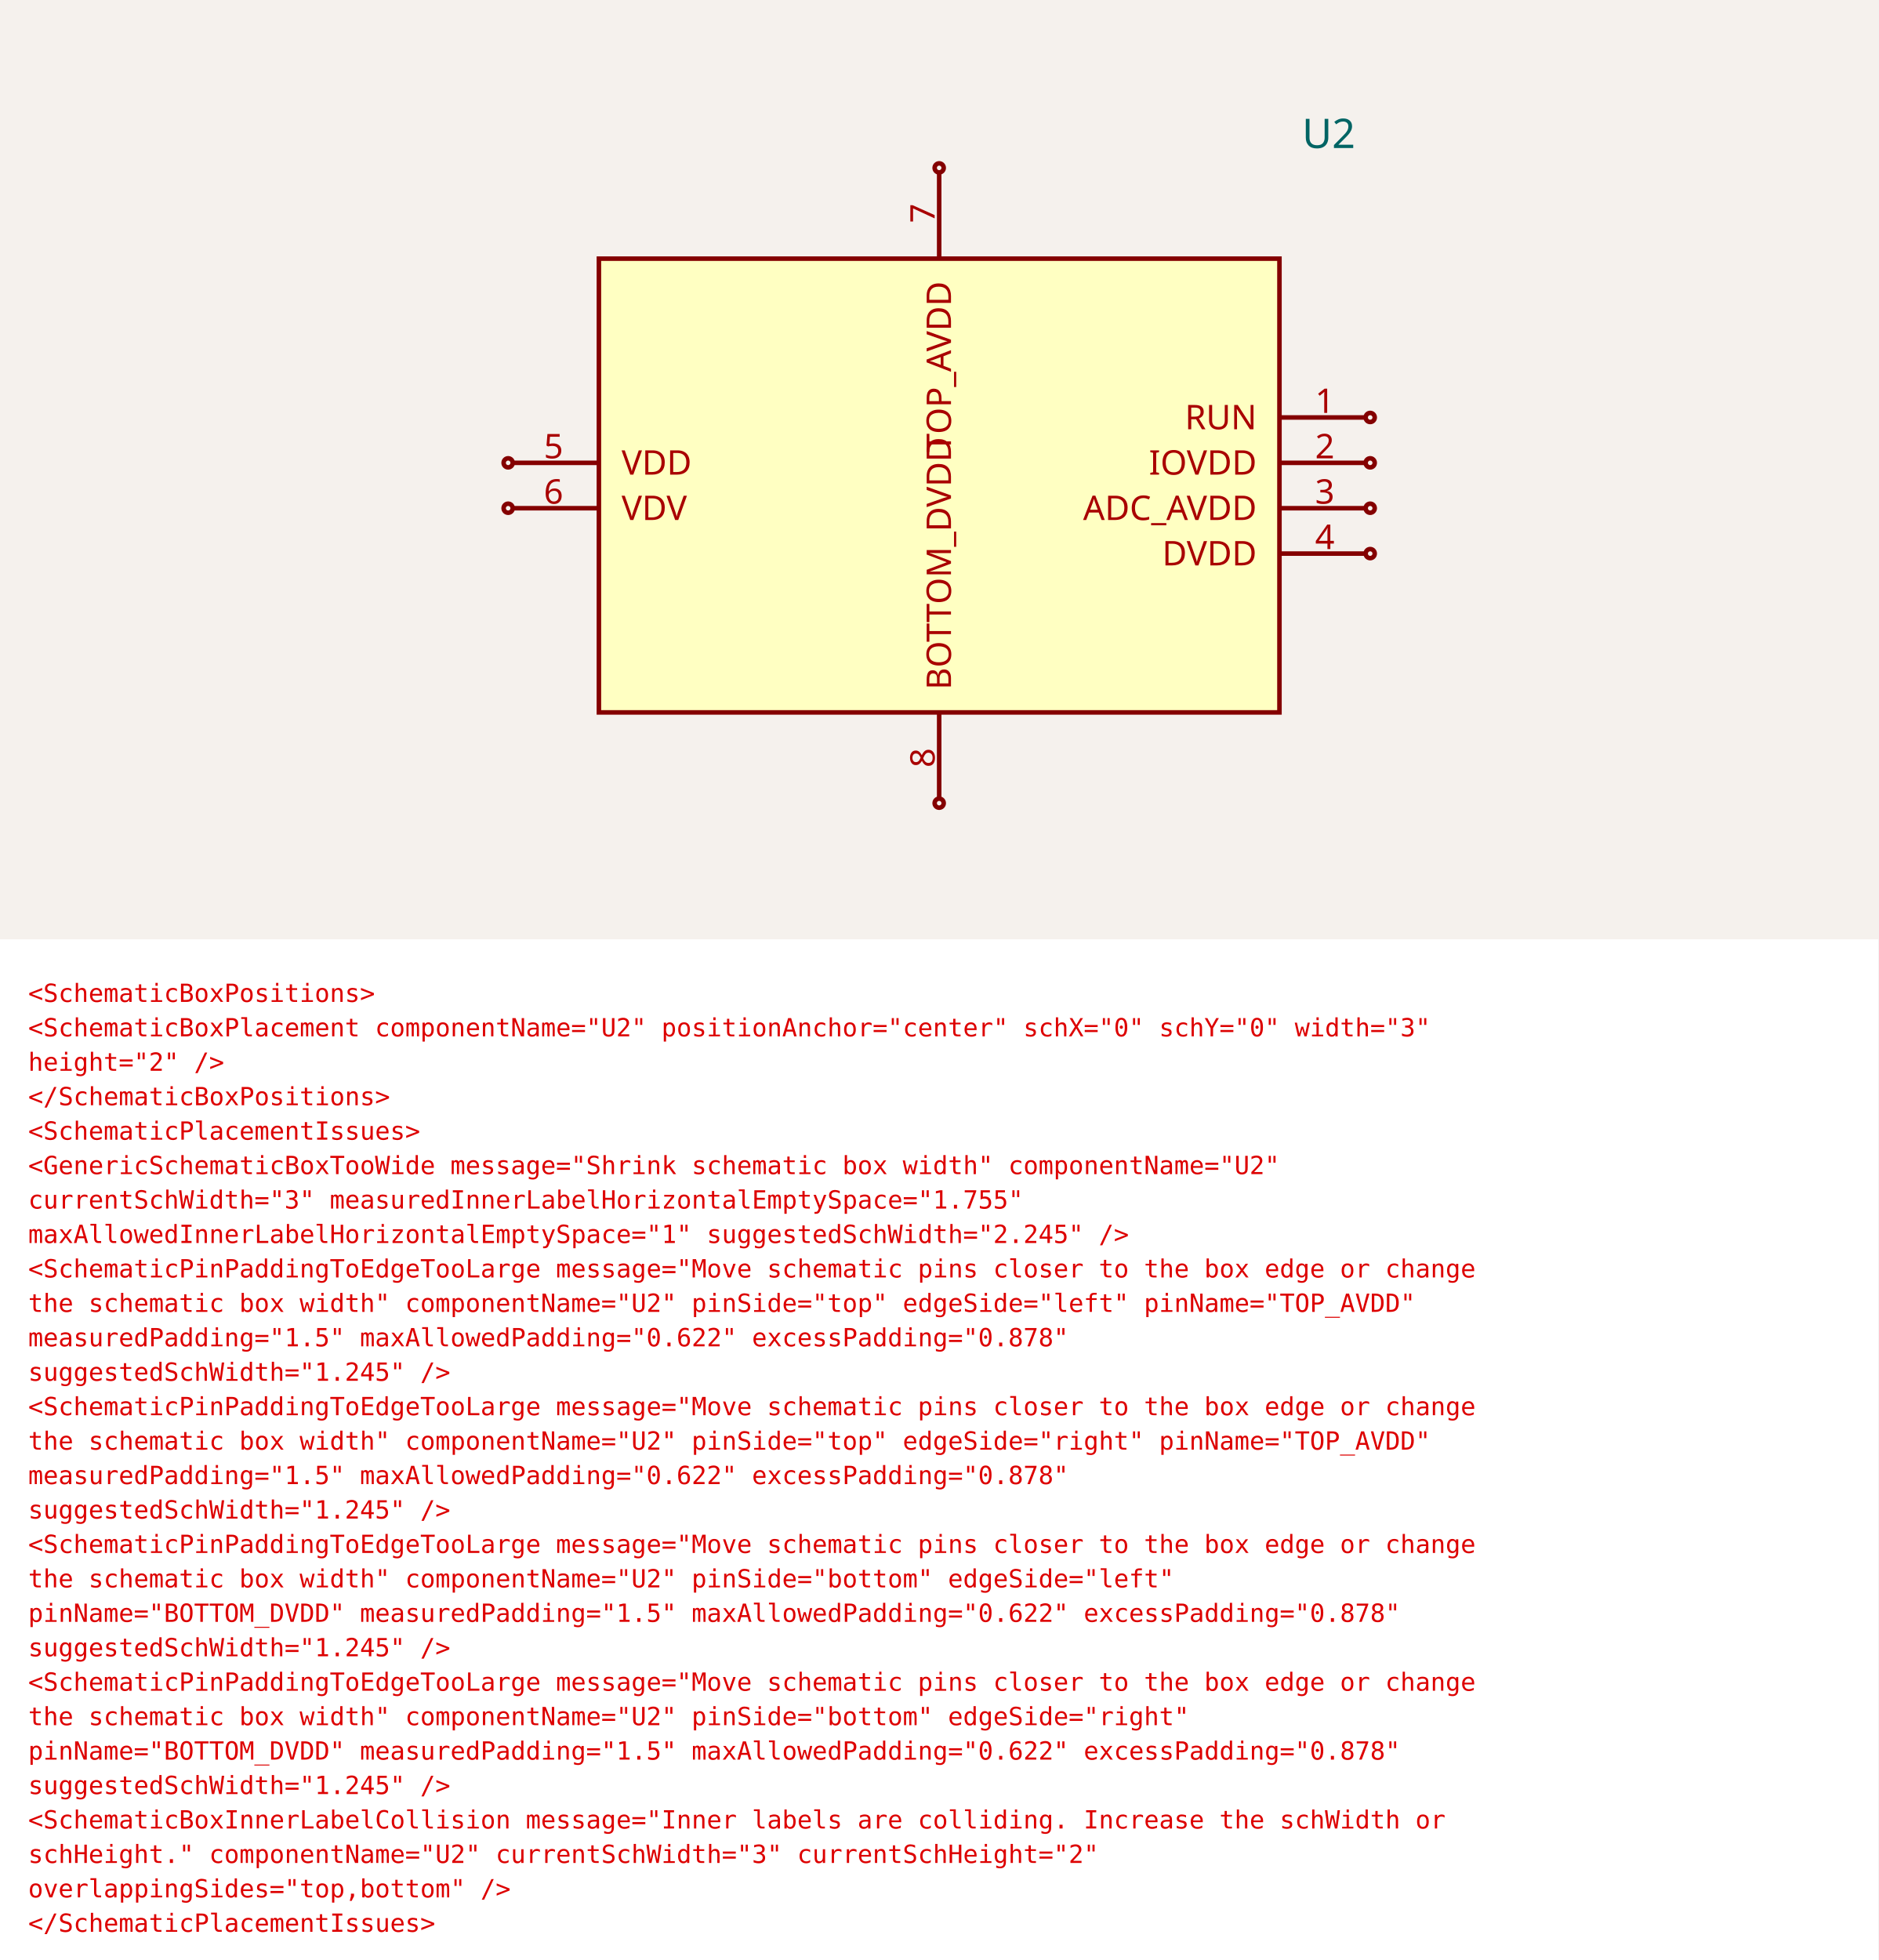
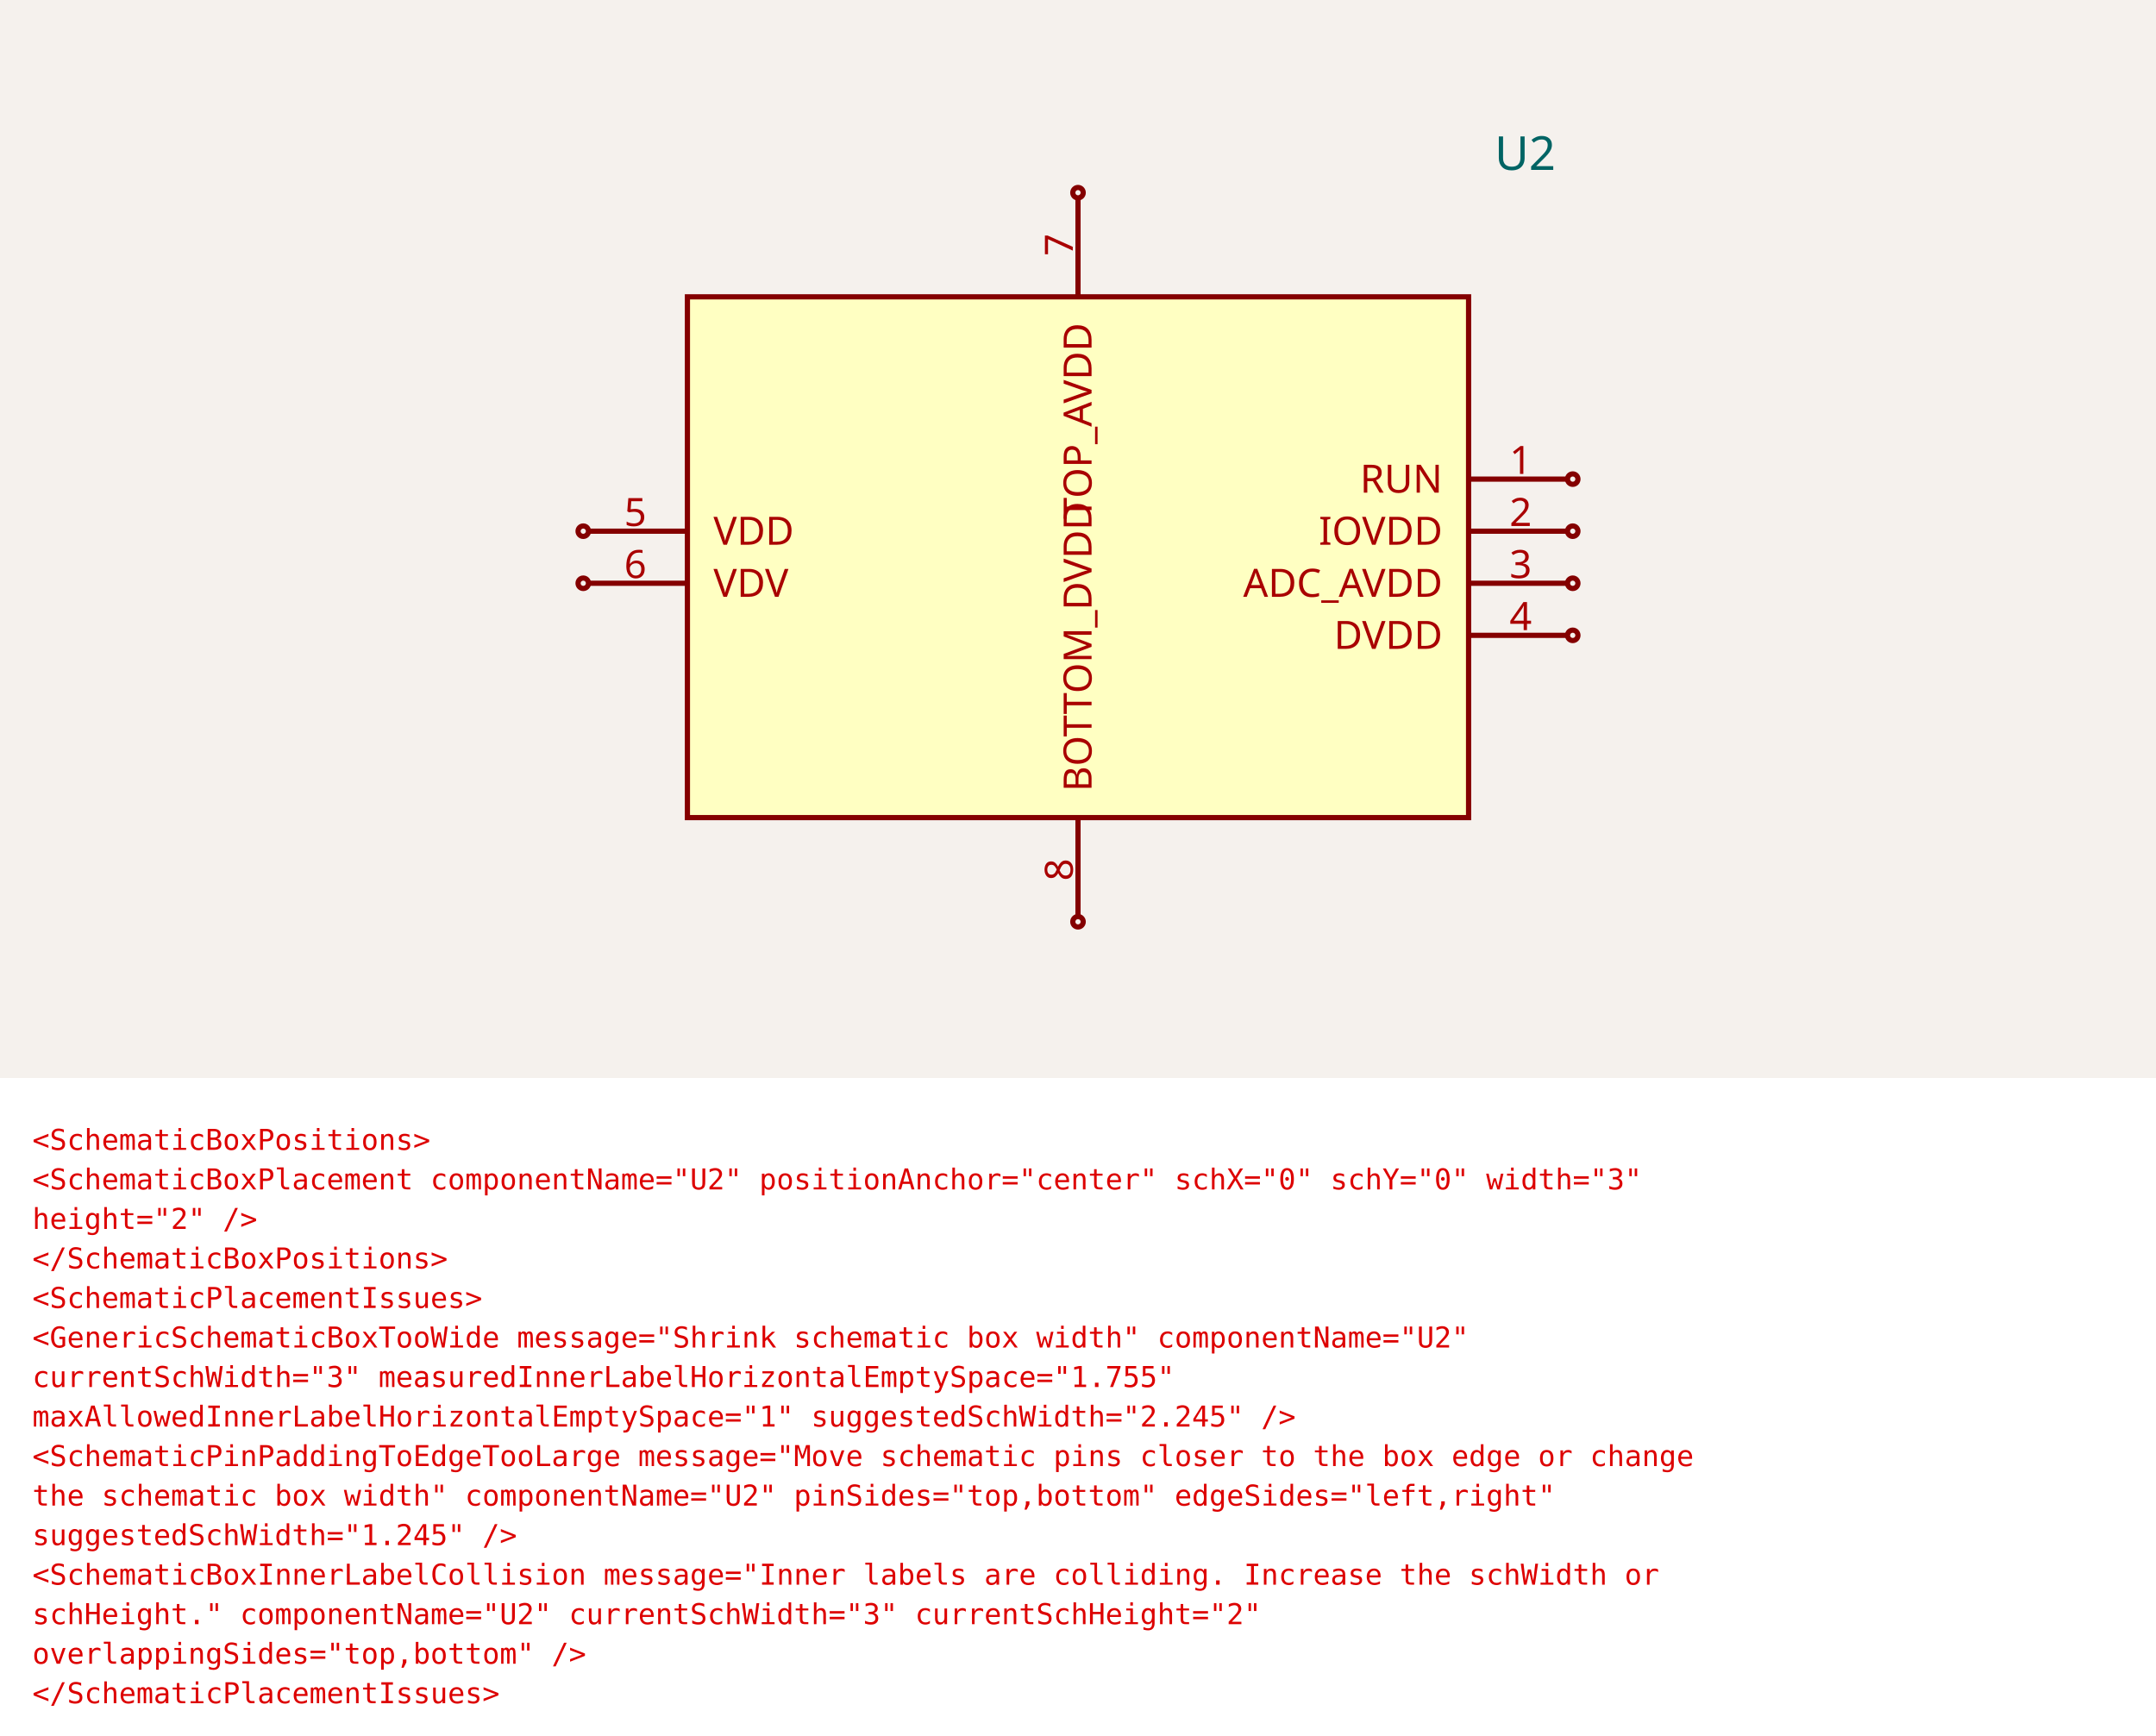
- <svg xmlns="http://www.w3.org/2000/svg" width="1200" height="1252" viewBox="0 0 1200 1252" role="img" aria-label="schematic analysis fixture">
+ <svg xmlns="http://www.w3.org/2000/svg" width="1200" height="966" viewBox="0 0 1200 966" role="img" aria-label="schematic analysis fixture">
  <g transform="translate(0, 0)">
    <style>
              .boundary { fill: rgb(245, 241, 237); }
              .schematic-boundary { fill: none; stroke: #fff; }
              .component { fill: none; stroke: rgb(132, 0, 0); }
              .chip { fill: rgb(255, 255, 194); stroke: rgb(132, 0, 0); }
              .component-pin { fill: none; stroke: rgb(132, 0, 0); }
              /* Basic per-trace hover fallback */
              .trace:hover {
                filter: invert(1);
              }
              .trace:hover .trace-crossing-outline {
                opacity: 0;
              }
              .trace:hover .trace-junction {
                filter: invert(1);
              }
              /* Net-hover highlighting: when a trace or its overlays are hovered,
                 invert color for all traces (base + overlays) sharing the same
                 subcircuit connectivity key. Also hide crossing outline during hover. */

              .text { font-family: sans-serif; fill: rgb(0, 150, 0); }
              .pin-number { fill: rgb(169, 0, 0); }
              .port-label { fill: rgb(0, 100, 100); }
              .component-name { fill: rgb(0, 100, 100); }

            </style>
    <rect class="boundary" x="0" y="0" width="1200" height="600" />
    <g class="sch-component" data-circuit-json-type="schematic_component" data-schematic-component-id="schematic_component_0">
      <rect class="component chip sch-component-body" x="382.609" y="165.217" width="434.783" height="289.855" stroke-width="2.899px" fill="rgb(255, 255, 194)" stroke="rgb(132, 0, 0)" />
      <rect class="component-overlay sch-component-overlay" x="382.609" y="165.217" width="434.783" height="289.855" fill="transparent" />
      <text class="sch-text" x="831.884" y="114.493" fill="#006464" text-anchor="start" dominant-baseline="middle" font-family="sans-serif" font-size="26.087px" transform="rotate(0, 831.8841, 114.4928)" />
      <text class="sch-text" x="831.884" y="85.507" fill="#006464" text-anchor="start" dominant-baseline="middle" font-family="sans-serif" font-size="26.087px" transform="rotate(0, 831.8841, 85.50725)">U2</text>
      <line class="component-pin sch-component-pin sch-port-line" x1="817.391" y1="266.667" x2="872.464" y2="266.667" stroke-width="2.899px" />
      <g class="sch-port" data-schematic-port-id="source_port_0">
        <circle class="component-pin sch-component-pin sch-port-terminal" cx="875.362" cy="266.667" r="2.899" stroke-width="2.899px" />
        <rect x="872.464" y="263.768" width="5.797" height="5.797" opacity="0" />
      </g>
      <text class="pin-number sch-pin-number" x="846.377" y="263.768" style="font-family: sans-serif;" fill="rgb(169, 0, 0)" text-anchor="middle" dominant-baseline="auto" font-size="21.739px" transform="">1</text>
      <text class="pin-number sch-pin-label" x="802.899" y="266.667" style="font-family: sans-serif;" fill="rgb(169, 0, 0)" text-anchor="end" dominant-baseline="middle" font-size="21.739px" transform="">RUN</text>
      <line class="component-pin sch-component-pin sch-port-line" x1="817.391" y1="295.652" x2="872.464" y2="295.652" stroke-width="2.899px" />
      <g class="sch-port" data-schematic-port-id="source_port_1">
        <circle class="component-pin sch-component-pin sch-port-terminal" cx="875.362" cy="295.652" r="2.899" stroke-width="2.899px" />
        <rect x="872.464" y="292.754" width="5.797" height="5.797" opacity="0" />
      </g>
      <text class="pin-number sch-pin-number" x="846.377" y="292.754" style="font-family: sans-serif;" fill="rgb(169, 0, 0)" text-anchor="middle" dominant-baseline="auto" font-size="21.739px" transform="">2</text>
      <text class="pin-number sch-pin-label" x="802.899" y="295.652" style="font-family: sans-serif;" fill="rgb(169, 0, 0)" text-anchor="end" dominant-baseline="middle" font-size="21.739px" transform="">IOVDD</text>
      <line class="component-pin sch-component-pin sch-port-line" x1="817.391" y1="324.638" x2="872.464" y2="324.638" stroke-width="2.899px" />
      <g class="sch-port" data-schematic-port-id="source_port_2">
        <circle class="component-pin sch-component-pin sch-port-terminal" cx="875.362" cy="324.638" r="2.899" stroke-width="2.899px" />
        <rect x="872.464" y="321.739" width="5.797" height="5.797" opacity="0" />
      </g>
      <text class="pin-number sch-pin-number" x="846.377" y="321.739" style="font-family: sans-serif;" fill="rgb(169, 0, 0)" text-anchor="middle" dominant-baseline="auto" font-size="21.739px" transform="">3</text>
      <text class="pin-number sch-pin-label" x="802.899" y="324.638" style="font-family: sans-serif;" fill="rgb(169, 0, 0)" text-anchor="end" dominant-baseline="middle" font-size="21.739px" transform="">ADC_AVDD</text>
      <line class="component-pin sch-component-pin sch-port-line" x1="817.391" y1="353.623" x2="872.464" y2="353.623" stroke-width="2.899px" />
      <g class="sch-port" data-schematic-port-id="source_port_3">
        <circle class="component-pin sch-component-pin sch-port-terminal" cx="875.362" cy="353.623" r="2.899" stroke-width="2.899px" />
        <rect x="872.464" y="350.725" width="5.797" height="5.797" opacity="0" />
      </g>
      <text class="pin-number sch-pin-number" x="846.377" y="350.725" style="font-family: sans-serif;" fill="rgb(169, 0, 0)" text-anchor="middle" dominant-baseline="auto" font-size="21.739px" transform="">4</text>
      <text class="pin-number sch-pin-label" x="802.899" y="353.623" style="font-family: sans-serif;" fill="rgb(169, 0, 0)" text-anchor="end" dominant-baseline="middle" font-size="21.739px" transform="">DVDD</text>
      <line class="component-pin sch-component-pin sch-port-line" x1="382.609" y1="295.652" x2="327.536" y2="295.652" stroke-width="2.899px" />
      <g class="sch-port" data-schematic-port-id="source_port_4">
        <circle class="component-pin sch-component-pin sch-port-terminal" cx="324.638" cy="295.652" r="2.899" stroke-width="2.899px" />
        <rect x="321.739" y="292.754" width="5.797" height="5.797" opacity="0" />
      </g>
      <text class="pin-number sch-pin-number" x="353.623" y="292.754" style="font-family: sans-serif;" fill="rgb(169, 0, 0)" text-anchor="middle" dominant-baseline="auto" font-size="21.739px" transform="">5</text>
      <text class="pin-number sch-pin-label" x="397.101" y="295.652" style="font-family: sans-serif;" fill="rgb(169, 0, 0)" text-anchor="start" dominant-baseline="middle" font-size="21.739px" transform="">VDD</text>
      <line class="component-pin sch-component-pin sch-port-line" x1="382.609" y1="324.638" x2="327.536" y2="324.638" stroke-width="2.899px" />
      <g class="sch-port" data-schematic-port-id="source_port_5">
        <circle class="component-pin sch-component-pin sch-port-terminal" cx="324.638" cy="324.638" r="2.899" stroke-width="2.899px" />
        <rect x="321.739" y="321.739" width="5.797" height="5.797" opacity="0" />
      </g>
      <text class="pin-number sch-pin-number" x="353.623" y="321.739" style="font-family: sans-serif;" fill="rgb(169, 0, 0)" text-anchor="middle" dominant-baseline="auto" font-size="21.739px" transform="">6</text>
      <text class="pin-number sch-pin-label" x="397.101" y="324.638" style="font-family: sans-serif;" fill="rgb(169, 0, 0)" text-anchor="start" dominant-baseline="middle" font-size="21.739px" transform="">VDV</text>
      <line class="component-pin sch-component-pin sch-port-line" x1="600" y1="165.217" x2="600" y2="110.145" stroke-width="2.899px" />
      <g class="sch-port" data-schematic-port-id="source_port_6">
        <circle class="component-pin sch-component-pin sch-port-terminal" cx="600" cy="107.246" r="2.899" stroke-width="2.899px" />
        <rect x="597.101" y="104.348" width="5.797" height="5.797" opacity="0" />
      </g>
      <text class="pin-number sch-pin-number" x="597.101" y="136.232" style="font-family: sans-serif;" fill="rgb(169, 0, 0)" text-anchor="middle" dominant-baseline="auto" font-size="21.739px" transform="rotate(-90 597.1014 136.2319)">7</text>
      <text class="pin-number sch-pin-label" x="600" y="179.71" style="font-family: sans-serif;" fill="rgb(169, 0, 0)" text-anchor="end" dominant-baseline="middle" font-size="21.739px" transform="rotate(-90 600 179.7101)">TOP_AVDD</text>
      <line class="component-pin sch-component-pin sch-port-line" x1="600" y1="455.072" x2="600" y2="510.145" stroke-width="2.899px" />
      <g class="sch-port" data-schematic-port-id="source_port_7">
        <circle class="component-pin sch-component-pin sch-port-terminal" cx="600" cy="513.043" r="2.899" stroke-width="2.899px" />
        <rect x="597.101" y="510.145" width="5.797" height="5.797" opacity="0" />
      </g>
      <text class="pin-number sch-pin-number" x="597.101" y="484.058" style="font-family: sans-serif;" fill="rgb(169, 0, 0)" text-anchor="middle" dominant-baseline="auto" font-size="21.739px" transform="rotate(-90 597.1014 484.058)">8</text>
      <text class="pin-number sch-pin-label" x="600" y="440.58" style="font-family: sans-serif;" fill="rgb(169, 0, 0)" text-anchor="start" dominant-baseline="middle" font-size="21.739px" transform="rotate(-90 600 440.5797)">BOTTOM_DVDD</text>
    </g>
    <g class="schematic-port-hover sch-port-hover" data-schematic-port-id="source_port_0">
      <circle cx="875.362" cy="266.667" r="5.797" fill="red" opacity="0" />
    </g>
    <g class="schematic-port-hover sch-port-hover" data-schematic-port-id="source_port_1">
      <circle cx="875.362" cy="295.652" r="5.797" fill="red" opacity="0" />
    </g>
    <g class="schematic-port-hover sch-port-hover" data-schematic-port-id="source_port_2">
      <circle cx="875.362" cy="324.638" r="5.797" fill="red" opacity="0" />
    </g>
    <g class="schematic-port-hover sch-port-hover" data-schematic-port-id="source_port_3">
      <circle cx="875.362" cy="353.623" r="5.797" fill="red" opacity="0" />
    </g>
    <g class="schematic-port-hover sch-port-hover" data-schematic-port-id="source_port_4">
      <circle cx="324.638" cy="295.652" r="5.797" fill="red" opacity="0" />
    </g>
    <g class="schematic-port-hover sch-port-hover" data-schematic-port-id="source_port_5">
      <circle cx="324.638" cy="324.638" r="5.797" fill="red" opacity="0" />
    </g>
    <g class="schematic-port-hover sch-port-hover" data-schematic-port-id="source_port_6">
      <circle cx="600" cy="107.246" r="5.797" fill="red" opacity="0" />
    </g>
    <g class="schematic-port-hover sch-port-hover" data-schematic-port-id="source_port_7">
      <circle cx="600" cy="513.043" r="5.797" fill="red" opacity="0" />
    </g>
  </g>
  <g transform="translate(0, 600) scale(1, 1) translate(0, 0)">
    <rect width="100%" height="100%" fill="#fff" />
    <text x="18" y="40" fill="#d00" font-family="Menlo, Consolas, monospace" font-size="16">
      <tspan x="18" dy="0">&lt;SchematicBoxPositions&gt;</tspan>
      <tspan x="18" dy="22">&lt;SchematicBoxPlacement componentName="U2" positionAnchor="center" schX="0" schY="0" width="3"</tspan>
      <tspan x="18" dy="22">  height="2" /&gt;</tspan>
      <tspan x="18" dy="22">&lt;/SchematicBoxPositions&gt;</tspan>
      <tspan x="18" dy="22">&lt;SchematicPlacementIssues&gt;</tspan>
      <tspan x="18" dy="22">&lt;GenericSchematicBoxTooWide message="Shrink schematic box width" componentName="U2"</tspan>
      <tspan x="18" dy="22">  currentSchWidth="3" measuredInnerLabelHorizontalEmptySpace="1.755"</tspan>
      <tspan x="18" dy="22">  maxAllowedInnerLabelHorizontalEmptySpace="1" suggestedSchWidth="2.245" /&gt;</tspan>
      <tspan x="18" dy="22">&lt;SchematicPinPaddingToEdgeTooLarge message="Move schematic pins closer to the box edge or change</tspan>
-       <tspan x="18" dy="22">  the schematic box width" componentName="U2" pinSide="top" edgeSide="left" pinName="TOP_AVDD"</tspan>
-       <tspan x="18" dy="22">  measuredPadding="1.5" maxAllowedPadding="0.622" excessPadding="0.878"</tspan>
-       <tspan x="18" dy="22">  suggestedSchWidth="1.245" /&gt;</tspan>
-       <tspan x="18" dy="22">&lt;SchematicPinPaddingToEdgeTooLarge message="Move schematic pins closer to the box edge or change</tspan>
-       <tspan x="18" dy="22">  the schematic box width" componentName="U2" pinSide="top" edgeSide="right" pinName="TOP_AVDD"</tspan>
-       <tspan x="18" dy="22">  measuredPadding="1.5" maxAllowedPadding="0.622" excessPadding="0.878"</tspan>
-       <tspan x="18" dy="22">  suggestedSchWidth="1.245" /&gt;</tspan>
-       <tspan x="18" dy="22">&lt;SchematicPinPaddingToEdgeTooLarge message="Move schematic pins closer to the box edge or change</tspan>
-       <tspan x="18" dy="22">  the schematic box width" componentName="U2" pinSide="bottom" edgeSide="left"</tspan>
-       <tspan x="18" dy="22">  pinName="BOTTOM_DVDD" measuredPadding="1.5" maxAllowedPadding="0.622" excessPadding="0.878"</tspan>
-       <tspan x="18" dy="22">  suggestedSchWidth="1.245" /&gt;</tspan>
-       <tspan x="18" dy="22">&lt;SchematicPinPaddingToEdgeTooLarge message="Move schematic pins closer to the box edge or change</tspan>
-       <tspan x="18" dy="22">  the schematic box width" componentName="U2" pinSide="bottom" edgeSide="right"</tspan>
-       <tspan x="18" dy="22">  pinName="BOTTOM_DVDD" measuredPadding="1.5" maxAllowedPadding="0.622" excessPadding="0.878"</tspan>
+       <tspan x="18" dy="22">  the schematic box width" componentName="U2" pinSides="top,bottom" edgeSides="left,right"</tspan>
      <tspan x="18" dy="22">  suggestedSchWidth="1.245" /&gt;</tspan>
      <tspan x="18" dy="22">&lt;SchematicBoxInnerLabelCollision message="Inner labels are colliding. Increase the schWidth or</tspan>
      <tspan x="18" dy="22">  schHeight." componentName="U2" currentSchWidth="3" currentSchHeight="2"</tspan>
      <tspan x="18" dy="22">  overlappingSides="top,bottom" /&gt;</tspan>
      <tspan x="18" dy="22">&lt;/SchematicPlacementIssues&gt;</tspan>
    </text>
  </g>
</svg>
